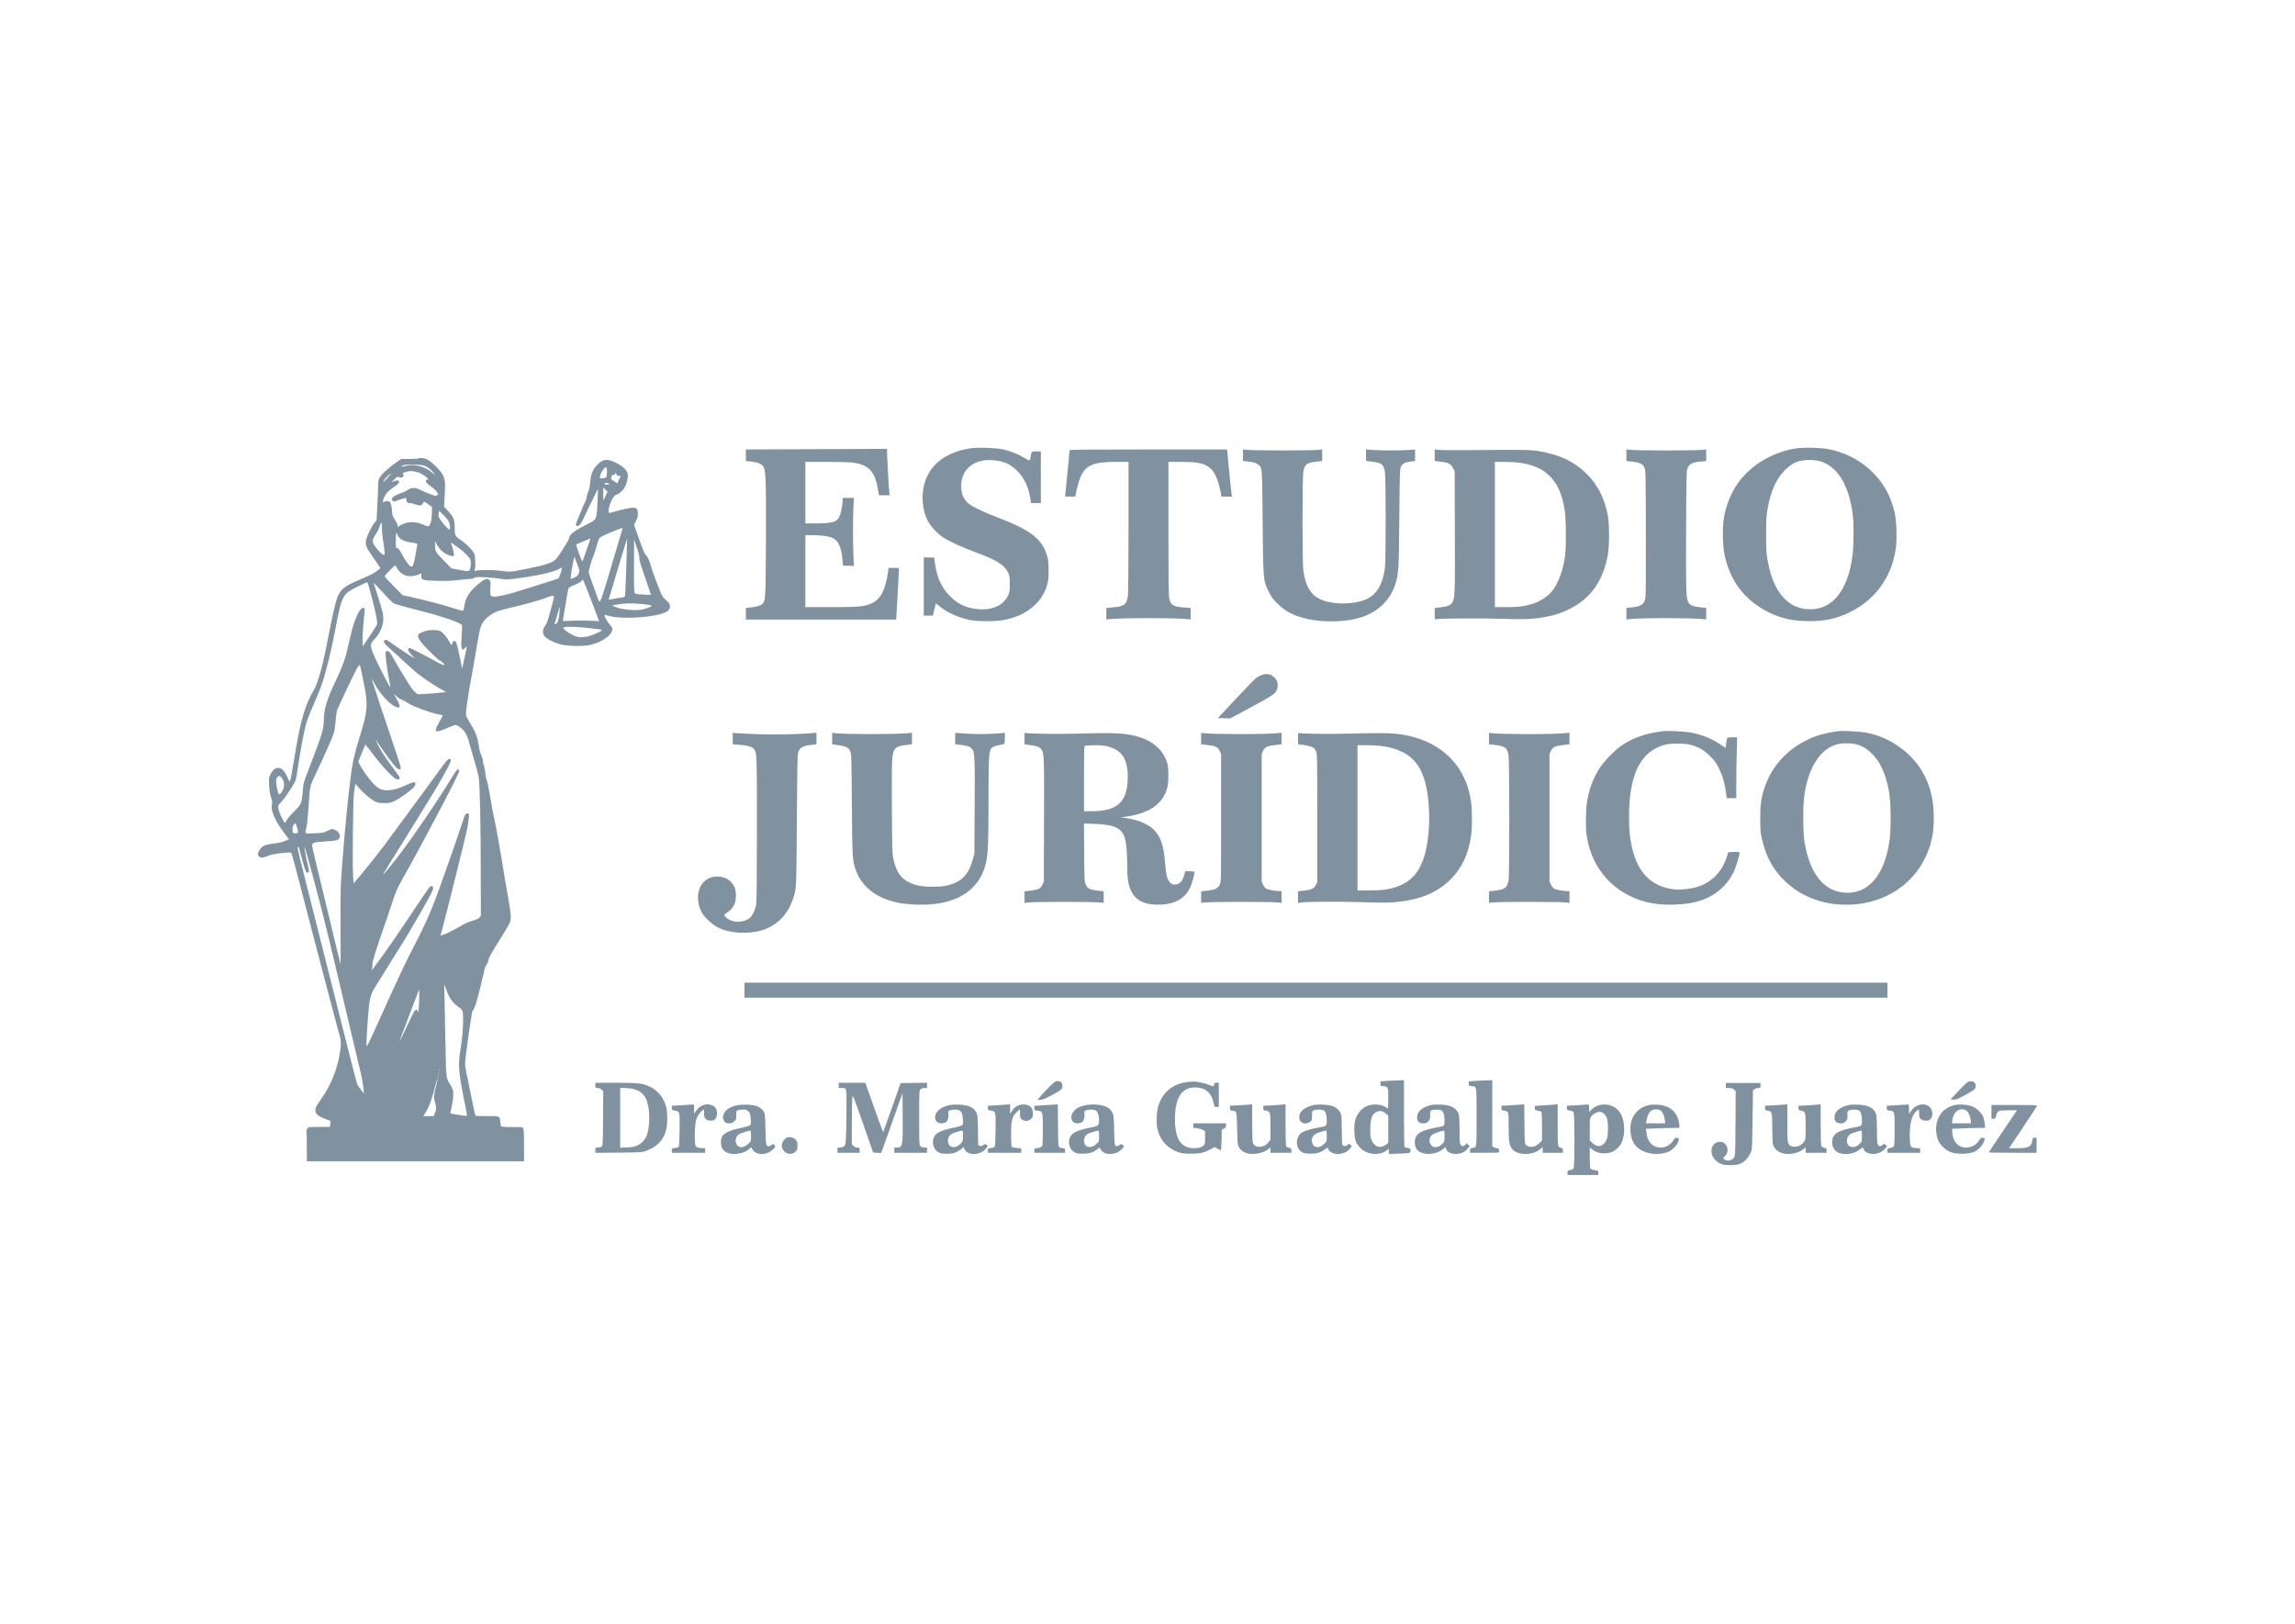
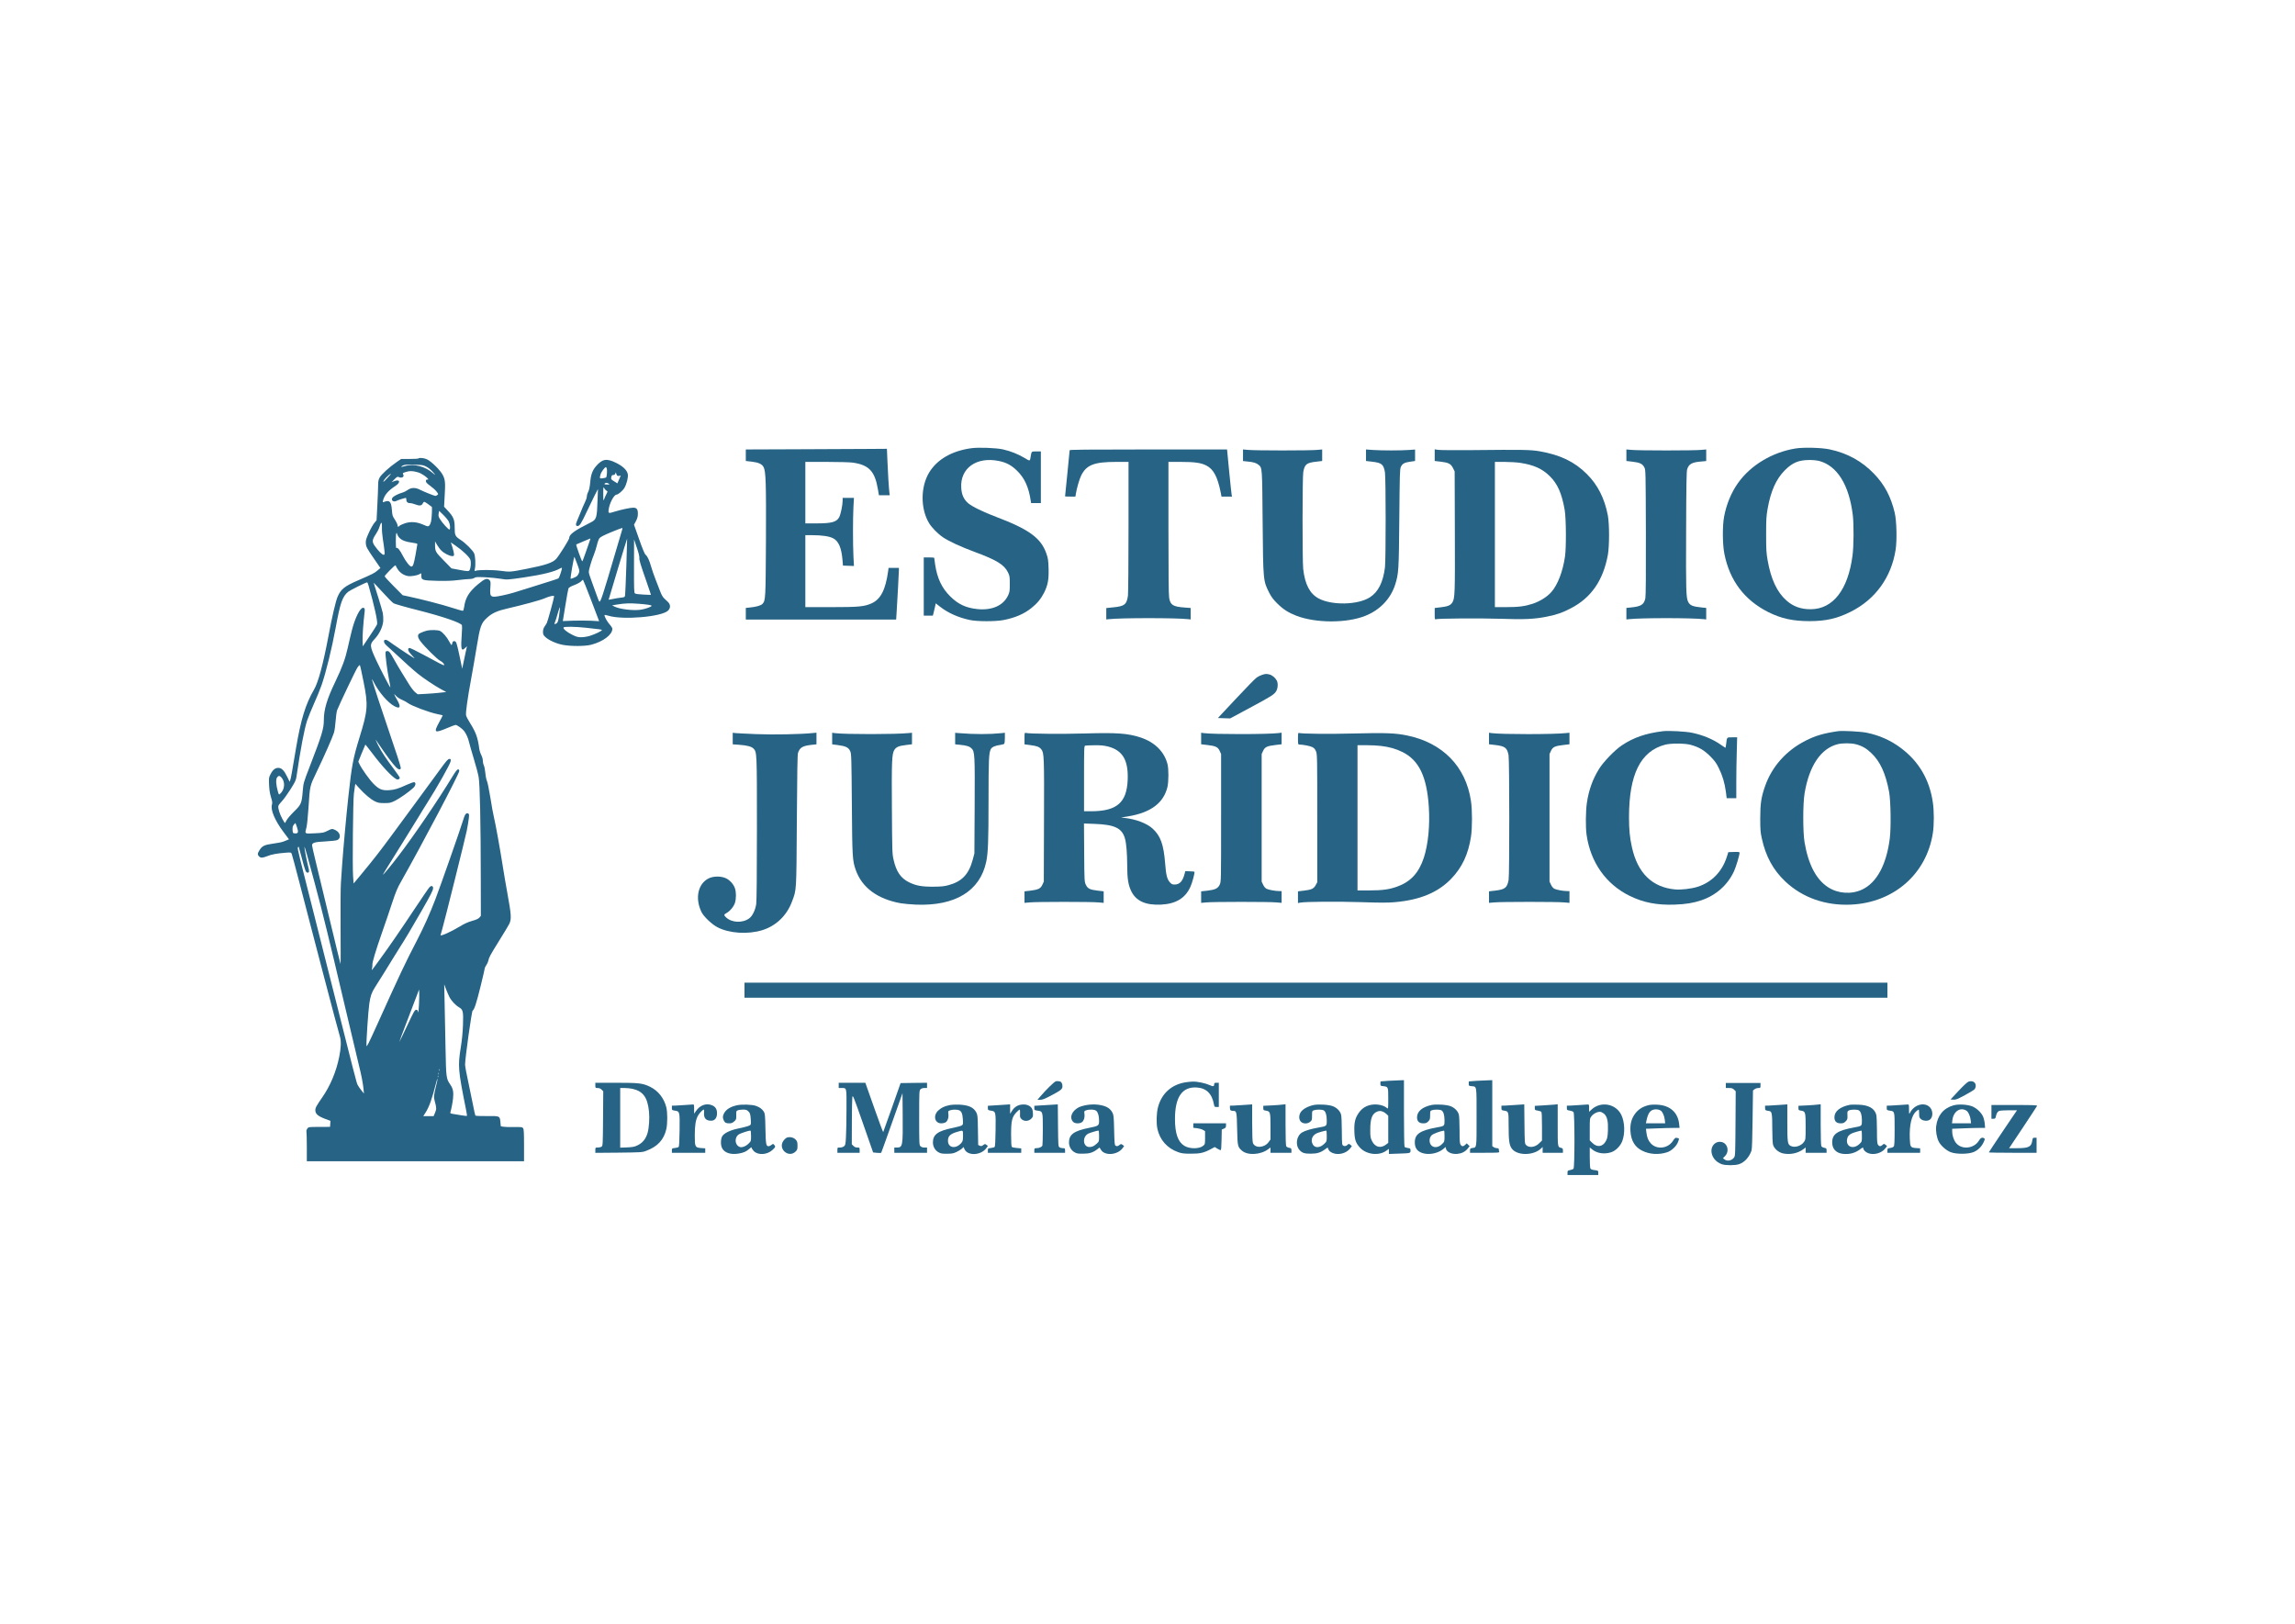
<svg xmlns="http://www.w3.org/2000/svg" version="1.0" width="3508pt" height="2481pt" viewBox="0 0 3508 2481" preserveAspectRatio="xMidYMid meet">
-   <g transform="translate(0,2481) scale(0.1,-0.1)" fill="#7A8D9B" stroke="none" opacity="0.95">
+   <g transform="translate(0,2481) scale(0.1,-0.1)" fill="#1B5B7E" stroke="none" opacity="0.95">
    <path d="M14846 17959 c-297 -41 -522 -171 -644 -372 -132 -219 -133 -554 -1 -773 42 -69 134 -163 212 -216 88 -60 279 -148 482 -223 335 -123 455 -196 512 -313 26 -53 28 -66 28 -177 0 -109 -2 -125 -26 -176 -73 -155 -244 -231 -468 -209 -175 18 -296 74 -417 195 -128 127 -198 274 -230 485 -7 52 -14 98 -14 103 0 4 -36 7 -80 7 l-80 0 0 -445 0 -445 70 0 69 0 10 38 c5 20 15 62 22 93 l12 57 67 -52 c123 -96 279 -165 452 -202 113 -25 396 -25 519 -1 177 35 312 93 424 183 89 71 146 140 195 236 57 115 73 200 68 371 -4 126 -8 152 -35 229 -82 235 -267 369 -768 558 -193 72 -371 160 -427 209 -67 59 -99 130 -105 234 -19 301 233 481 575 411 117 -24 195 -66 283 -154 111 -110 173 -247 204 -452 l6 -38 74 0 75 0 0 395 0 395 -69 0 c-76 0 -73 3 -86 -75 -12 -78 -8 -77 -96 -24 -97 58 -212 104 -328 130 -100 23 -374 34 -485 18z" />
    <path d="M27445 17955 c-354 -57 -685 -255 -878 -527 -103 -144 -179 -328 -214 -518 -26 -145 -24 -421 5 -566 81 -407 305 -705 669 -889 198 -99 379 -139 633 -139 252 1 420 39 630 144 375 188 619 525 685 945 23 146 16 438 -13 565 -58 247 -155 431 -318 600 -184 191 -407 314 -676 371 -125 27 -397 34 -523 14z m360 -190 c277 -73 460 -366 516 -830 17 -145 15 -475 -5 -621 -69 -520 -298 -813 -636 -816 -150 -2 -271 42 -374 134 -144 128 -236 324 -287 613 -20 114 -23 162 -23 395 0 232 3 281 23 395 47 267 130 453 261 585 117 118 212 158 375 159 52 1 116 -6 150 -14z" />
    <path d="M12198 17943 l-798 -3 0 -88 0 -88 88 -10 c109 -13 161 -37 185 -86 33 -68 39 -241 35 -1120 -5 -898 -6 -916 -53 -968 -22 -25 -96 -46 -187 -55 l-68 -7 0 -89 0 -89 1149 0 1149 0 6 93 c13 201 36 634 36 665 l0 32 -79 0 -79 0 -6 -47 c-40 -288 -113 -431 -253 -495 -112 -50 -194 -58 -624 -58 l-389 0 0 550 0 550 103 0 c147 0 260 -16 319 -46 86 -43 130 -145 146 -334 l7 -85 84 -3 84 -3 -8 151 c-9 195 -9 566 0 748 l8 142 -87 0 -86 0 0 -44 c0 -65 -29 -204 -51 -248 -40 -77 -112 -98 -351 -98 l-168 0 0 470 0 470 324 0 c179 0 359 -5 400 -11 245 -34 338 -130 384 -401 l17 -98 82 0 83 0 -5 38 c-8 59 -24 311 -31 500 l-7 172 -281 -2 c-155 -2 -640 -4 -1078 -5z" />
    <path d="M16350 17928 c0 -7 -16 -168 -35 -358 -19 -190 -35 -346 -35 -347 0 -2 36 -3 79 -3 l79 0 7 43 c13 82 55 227 81 279 81 162 198 208 534 208 l190 0 0 -992 c0 -546 -4 -1021 -9 -1055 -20 -134 -52 -159 -223 -176 l-108 -11 0 -87 0 -87 38 4 c181 21 1036 21 1215 0 l37 -4 0 88 0 87 -92 7 c-178 13 -218 38 -237 147 -8 46 -11 363 -11 1072 l0 1007 189 0 c211 0 309 -14 388 -54 113 -57 174 -173 223 -418 l11 -58 81 0 80 0 -6 28 c-3 15 -20 177 -38 360 l-32 332 -1203 0 c-956 0 -1203 -3 -1203 -12z" />
    <path d="M19000 17852 l0 -89 68 -7 c92 -9 136 -22 170 -51 56 -47 55 -35 62 -875 8 -905 8 -897 103 -1085 31 -60 61 -100 122 -160 88 -88 168 -139 289 -186 298 -115 770 -116 1055 -2 224 89 388 261 457 478 53 169 56 212 63 1015 6 663 8 749 23 782 22 50 55 69 143 81 l75 11 0 88 0 87 -97 -7 c-127 -9 -408 -9 -545 0 l-108 8 0 -88 0 -88 93 -11 c147 -17 174 -39 196 -158 15 -78 15 -1338 1 -1455 -28 -230 -103 -378 -231 -460 -182 -117 -578 -126 -782 -18 -135 72 -210 214 -237 450 -14 119 -13 1409 1 1483 22 119 49 141 196 158 l93 11 0 88 0 88 -82 -7 c-46 -5 -281 -8 -523 -8 -242 0 -477 3 -522 8 l-83 7 0 -88z" />
    <path d="M21930 17853 l0 -89 95 -11 c117 -14 152 -32 185 -98 l25 -50 3 -920 c3 -955 1 -1019 -38 -1083 -27 -44 -69 -62 -176 -74 l-94 -11 0 -89 c0 -82 2 -90 18 -83 32 13 687 17 992 7 351 -13 520 -5 705 33 150 30 240 61 367 128 310 160 494 427 565 817 24 134 24 468 0 599 -50 263 -154 469 -322 636 -187 187 -406 292 -720 347 -137 24 -260 26 -1030 18 -258 -2 -494 -1 -522 4 l-53 8 0 -89z m1310 -118 c205 -31 335 -90 451 -205 117 -115 183 -265 226 -515 22 -127 25 -572 5 -710 -33 -229 -112 -435 -209 -544 -66 -75 -172 -141 -284 -179 -124 -40 -216 -52 -415 -52 l-164 0 0 1110 0 1110 148 0 c81 0 190 -7 242 -15z" />
    <path d="M24860 17852 l0 -88 95 -11 c112 -13 152 -33 180 -88 20 -39 20 -63 23 -995 2 -633 -1 -971 -8 -1004 -21 -98 -65 -126 -222 -141 l-68 -7 0 -88 0 -88 38 4 c182 21 966 21 1145 0 l37 -4 0 88 0 88 -62 6 c-146 15 -184 31 -213 85 -33 64 -36 174 -32 1086 2 706 6 909 16 942 25 81 74 108 215 119 l76 7 0 89 0 88 -82 -7 c-46 -5 -283 -8 -528 -8 -245 0 -482 3 -527 8 l-83 7 0 -88z" />
    <path d="M6396 17803 c-4 -5 -65 -8 -136 -8 l-128 0 -68 -47 c-112 -77 -235 -189 -261 -237 -18 -34 -23 -60 -23 -115 0 -39 -5 -176 -12 -305 l-12 -233 -37 -45 c-20 -25 -58 -93 -84 -152 -41 -91 -46 -113 -43 -157 5 -56 14 -73 143 -260 l80 -116 -45 -38 c-48 -41 -74 -54 -295 -150 -210 -91 -263 -134 -314 -250 -30 -69 -85 -306 -141 -605 -82 -433 -155 -704 -220 -815 -129 -222 -200 -452 -275 -895 -69 -407 -76 -450 -87 -483 l-10 -32 -38 77 c-46 96 -85 135 -134 136 -48 1 -85 -27 -119 -94 -28 -52 -28 -58 -24 -164 3 -78 12 -133 29 -189 20 -66 23 -86 15 -114 -25 -79 44 -243 178 -421 l82 -110 -46 -19 c-57 -24 -72 -28 -200 -47 -130 -19 -162 -35 -201 -94 -35 -56 -37 -74 -10 -101 26 -26 50 -25 125 4 66 27 143 41 277 52 85 7 87 6 97 -17 6 -13 63 -226 127 -474 64 -247 140 -540 169 -650 29 -110 110 -418 179 -685 138 -528 239 -907 262 -984 21 -72 17 -172 -11 -310 -45 -225 -137 -444 -259 -619 -90 -130 -106 -158 -106 -197 1 -57 39 -90 158 -135 l73 -27 -3 -46 -3 -46 -163 -1 c-161 0 -164 0 -184 -24 -11 -15 -17 -33 -14 -45 3 -12 6 -119 6 -238 l0 -218 1660 0 1660 0 0 243 c0 195 -3 247 -14 263 -13 17 -26 19 -138 17 -68 -2 -141 1 -163 5 l-40 7 -6 63 c-9 96 -8 95 -207 93 -103 -1 -173 2 -176 8 -4 5 -20 81 -37 168 -17 87 -51 250 -75 363 -25 113 -46 225 -45 250 0 94 101 814 115 822 25 14 56 106 121 369 36 146 65 272 65 280 0 8 11 30 24 48 13 18 27 49 31 69 9 49 24 76 170 312 70 113 136 221 146 242 40 77 36 138 -26 478 -19 102 -48 273 -65 380 -41 265 -117 688 -141 783 -11 43 -35 177 -54 298 -20 121 -43 235 -52 252 -9 18 -20 72 -24 120 -5 49 -15 103 -24 120 -8 16 -15 49 -15 71 0 24 -10 60 -24 86 -13 25 -27 70 -31 100 -21 163 -51 247 -138 385 -31 49 -60 104 -63 122 -8 40 23 262 77 553 22 118 60 339 85 490 52 320 68 365 160 449 75 69 157 106 309 140 227 52 508 128 570 156 77 34 145 48 145 29 0 -21 -99 -383 -111 -405 -5 -11 -21 -36 -35 -56 -17 -25 -24 -50 -24 -81 0 -38 5 -49 35 -78 55 -51 168 -102 270 -121 124 -23 336 -22 430 2 183 47 325 153 325 244 0 12 -18 41 -40 65 -37 40 -79 116 -80 142 0 8 19 6 60 -7 219 -68 812 -18 912 78 40 39 39 94 -3 133 -16 16 -43 41 -59 56 -17 15 -41 57 -56 98 -15 39 -48 126 -75 193 -26 67 -57 156 -68 198 -25 90 -55 154 -83 176 -14 10 -49 95 -99 238 l-78 221 30 56 c22 43 29 69 29 113 0 69 -18 91 -73 91 -43 0 -184 -30 -277 -59 -99 -31 -104 -30 -97 27 11 97 82 232 122 232 24 0 94 60 119 102 36 62 61 164 52 211 -11 61 -76 122 -180 173 -144 71 -208 60 -305 -51 -55 -64 -79 -127 -89 -246 -7 -73 -17 -119 -31 -147 -12 -23 -21 -55 -21 -72 0 -17 -14 -58 -31 -92 -17 -34 -46 -101 -64 -148 -19 -47 -43 -107 -55 -133 -23 -53 -21 -77 8 -77 32 0 57 39 139 215 44 94 101 211 126 260 l47 90 -6 -160 c-9 -284 -15 -305 -106 -351 -247 -123 -328 -182 -328 -240 0 -22 -155 -269 -199 -317 -53 -58 -162 -95 -448 -151 -256 -50 -256 -50 -399 -31 -127 17 -343 17 -386 0 -16 -6 -17 -3 -10 26 15 69 8 202 -12 244 -24 48 -131 155 -203 201 -86 56 -93 71 -93 188 0 122 -18 167 -106 261 l-56 60 8 145 c13 222 10 263 -26 336 -35 72 -171 208 -243 243 -43 21 -116 28 -131 14z m119 -125 c28 -14 66 -44 86 -65 58 -63 67 -81 17 -36 -117 105 -296 150 -433 108 -57 -17 -69 -13 -28 9 23 13 55 16 168 13 129 -2 144 -5 190 -29z m2761 -34 c7 -26 -1 -122 -11 -132 -2 -3 -25 -8 -50 -12 -50 -8 -53 -3 -35 60 10 36 64 110 81 110 5 0 12 -12 15 -26z m-2838 -74 c33 -17 72 -45 88 -61 27 -28 27 -29 6 -29 -17 0 -22 -6 -22 -24 0 -18 16 -35 64 -70 35 -25 79 -64 97 -87 31 -40 32 -42 14 -55 -10 -8 -24 -14 -29 -14 -16 0 -174 63 -233 93 -73 38 -136 37 -191 -2 -22 -16 -60 -35 -83 -41 -50 -14 -116 -45 -141 -68 -42 -37 -2 -85 49 -59 25 13 132 47 147 47 3 0 6 -9 6 -21 0 -39 19 -59 55 -59 19 0 58 -9 87 -21 60 -24 94 -19 110 16 6 14 17 25 23 25 9 0 73 -43 115 -77 8 -7 0 -176 -11 -225 -6 -25 -19 -54 -29 -63 -17 -15 -23 -14 -92 16 -99 43 -190 50 -280 20 -36 -12 -74 -30 -85 -41 -21 -19 -21 -19 -27 15 -4 19 -23 58 -43 87 -33 48 -37 62 -43 146 -10 125 -36 152 -115 122 -26 -10 -27 -9 -21 17 21 86 78 153 191 226 83 53 69 107 -18 73 l-41 -16 43 44 c35 36 48 43 62 36 48 -26 96 1 71 41 -12 18 -2 24 73 43 52 13 143 -2 203 -34z m2994 -27 c6 -8 20 -10 34 -7 l23 6 -26 -60 -26 -60 -48 30 c-50 30 -53 36 -43 76 4 15 14 22 29 22 16 0 26 8 31 23 7 21 8 21 12 2 2 -11 9 -26 14 -32z m-3509 -37 c-32 -35 -60 -63 -62 -61 -13 14 86 119 117 124 2 1 -23 -28 -55 -63z m3382 -89 c16 -13 13 -14 -28 -13 -35 1 -43 4 -35 14 14 16 40 15 63 -1z m-35 -107 c20 -11 20 -11 -1 -52 -12 -23 -27 -58 -34 -77 -13 -33 -14 -27 -14 79 0 107 1 113 15 88 8 -15 23 -32 34 -38z m-2409 -475 c20 -42 25 -110 10 -119 -12 -8 -113 104 -147 161 -21 35 -25 50 -19 84 l7 41 65 -63 c36 -35 74 -82 84 -104z m-1023 -87 c-2 -40 5 -120 14 -178 10 -58 20 -135 24 -172 6 -63 5 -68 -13 -68 -22 0 -83 62 -135 136 -43 62 -41 92 15 177 21 32 43 73 49 90 35 110 49 115 46 15z m3672 -35 c-5 -16 -50 -167 -100 -338 -201 -685 -232 -777 -250 -759 -6 6 -25 55 -44 109 -19 55 -53 148 -75 207 -23 59 -41 119 -41 135 0 36 42 179 79 268 16 39 36 104 46 146 9 41 26 87 38 103 16 19 68 46 177 91 85 35 160 64 167 64 9 1 9 -7 3 -26z m-3408 -120 c38 -41 96 -64 189 -76 49 -6 89 -16 89 -22 0 -5 -13 -81 -29 -169 -27 -144 -38 -175 -63 -176 -24 0 -83 74 -128 160 -47 93 -82 136 -102 124 -10 -6 -11 197 -1 222 6 15 8 13 14 -10 5 -16 18 -40 31 -53z m2909 -60 c-10 -27 -37 -105 -61 -175 -24 -71 -46 -128 -50 -128 -9 0 -100 255 -92 258 4 2 52 22 107 46 55 24 103 44 107 45 4 1 -1 -20 -11 -46z m563 -373 c-8 -228 -16 -429 -19 -447 -5 -30 -8 -32 -63 -38 -31 -3 -86 -12 -122 -20 -36 -7 -66 -13 -67 -12 0 1 62 212 140 469 77 257 142 467 143 465 1 -1 -5 -189 -12 -417z m199 124 c-5 -30 14 -92 109 -364 30 -85 57 -166 61 -179 l6 -24 -114 5 c-70 3 -121 10 -130 18 -13 11 -15 68 -14 419 l1 406 42 -125 c27 -78 41 -137 39 -156z m-3026 110 c41 -41 125 -84 166 -84 23 0 27 4 27 28 0 15 -11 62 -24 105 l-25 77 75 -52 c109 -75 210 -172 224 -214 13 -38 7 -123 -11 -156 -12 -23 -27 -23 -165 3 l-113 21 -119 122 c-127 129 -132 139 -132 240 l0 51 30 -52 c17 -29 46 -69 67 -89z m2077 -207 c32 -86 36 -103 26 -132 -6 -18 -19 -40 -30 -50 -19 -17 -92 -46 -99 -40 -2 2 9 81 25 174 16 94 31 165 35 158 4 -7 23 -56 43 -110z m-2774 -25 c0 -5 14 -30 31 -55 35 -54 94 -92 156 -102 48 -8 146 10 180 32 23 15 23 15 23 -26 0 -68 17 -73 243 -79 141 -3 227 0 322 12 72 9 151 16 176 16 25 0 55 7 68 16 20 15 43 16 165 11 77 -4 184 -14 236 -23 102 -17 99 -17 357 20 284 42 466 87 551 136 19 11 32 15 32 8 0 -25 -41 -147 -53 -157 -7 -6 -65 -26 -128 -45 -63 -19 -193 -60 -289 -91 -237 -76 -328 -103 -439 -126 -184 -38 -196 -30 -186 113 6 87 5 101 -10 118 -36 40 -74 27 -179 -61 -139 -117 -193 -207 -212 -351 -4 -27 -12 -52 -18 -54 -6 -2 -79 18 -162 45 -138 46 -483 135 -679 176 l-80 17 -137 138 c-76 76 -138 144 -138 152 -1 13 147 164 163 167 4 0 7 -3 7 -7z m2970 -484 c57 -150 111 -293 121 -318 l17 -45 -121 7 c-67 3 -192 4 -278 1 l-156 -6 39 239 c21 131 42 248 47 260 6 13 35 31 86 50 43 16 89 41 104 55 14 15 28 27 32 28 3 0 52 -122 109 -271z m-3386 180 c88 -306 142 -552 130 -590 -4 -13 -54 -94 -113 -180 l-106 -158 -3 88 c-3 71 11 268 32 447 5 40 -2 55 -24 55 -47 0 -126 -160 -174 -355 -19 -77 -47 -193 -61 -259 -37 -167 -83 -292 -186 -508 -132 -274 -179 -432 -179 -595 0 -131 -29 -227 -217 -713 -93 -241 -95 -247 -105 -365 -15 -193 -24 -213 -133 -319 -51 -50 -102 -110 -114 -133 -12 -24 -23 -43 -26 -43 -2 0 -20 28 -39 63 -41 74 -70 168 -61 199 4 13 29 46 55 73 27 28 85 109 130 180 69 109 84 140 91 190 63 428 121 734 164 863 19 56 67 173 106 260 39 86 91 213 115 282 65 186 157 560 214 871 71 388 104 483 194 555 30 24 265 141 288 143 4 1 14 -23 22 -51z m382 -269 c19 -11 185 -59 381 -108 375 -95 650 -190 664 -228 3 -10 3 -65 -2 -123 -18 -243 -9 -283 50 -225 l29 27 -25 -114 c-13 -62 -30 -139 -36 -171 l-12 -58 -33 158 c-51 242 -58 263 -88 263 -19 0 -26 -6 -30 -30 -4 -16 -9 -30 -13 -30 -3 0 -19 25 -35 55 -34 66 -98 140 -137 160 -32 17 -142 20 -207 5 -24 -6 -63 -20 -87 -31 -39 -18 -45 -25 -45 -52 0 -20 13 -48 39 -81 67 -88 254 -273 298 -295 39 -19 71 -56 60 -68 -6 -6 -66 24 -314 159 -117 63 -209 108 -218 104 -31 -12 -16 -54 40 -111 51 -53 52 -55 17 -34 -67 40 -336 221 -365 245 -16 13 -39 24 -53 24 -19 0 -24 -5 -24 -26 0 -19 14 -39 52 -73 29 -25 91 -82 138 -126 105 -100 258 -237 325 -291 80 -66 266 -190 354 -237 l82 -44 -103 -12 c-57 -6 -155 -14 -218 -17 l-115 -6 -39 31 c-21 17 -64 72 -95 123 -32 51 -82 134 -113 183 -31 50 -85 142 -120 205 -55 98 -68 115 -91 118 -18 2 -29 -2 -33 -13 -9 -22 23 -277 52 -419 13 -66 23 -121 21 -123 -6 -5 -147 267 -215 412 -102 220 -104 245 -29 324 75 78 128 189 135 279 2 38 -1 93 -7 123 -9 44 -119 404 -139 459 -3 8 56 -54 132 -137 76 -84 153 -162 172 -174z m3755 -8 c132 -11 189 -20 189 -31 0 -15 -99 -50 -170 -60 -116 -16 -319 9 -398 49 l-36 18 70 12 c128 21 194 23 345 12z m-1216 -108 c-14 -135 -28 -185 -53 -194 -33 -13 -33 -13 -18 24 8 17 26 76 41 130 15 53 30 97 32 97 2 0 2 -26 -2 -57z m400 -258 c218 -23 245 -27 245 -36 0 -13 -106 -64 -184 -88 -38 -12 -95 -21 -131 -21 -53 0 -75 6 -141 39 -82 41 -141 91 -130 110 10 16 174 14 341 -4z m-3399 -820 c73 -364 68 -442 -62 -861 -96 -313 -117 -420 -168 -889 -31 -280 -81 -832 -96 -1050 -6 -88 -15 -214 -19 -280 -5 -66 -7 -374 -5 -685 2 -311 2 -560 -1 -555 -3 6 -81 327 -174 715 -93 388 -190 789 -215 892 -25 103 -46 196 -46 207 0 40 39 52 202 60 84 5 165 13 181 20 65 26 52 113 -22 151 -52 26 -57 26 -127 -10 -55 -28 -69 -31 -196 -37 -158 -7 -151 -13 -123 92 8 31 21 163 30 293 22 345 19 333 123 549 117 243 247 538 267 605 9 29 20 109 25 178 5 69 15 143 23 165 30 79 287 620 314 657 14 21 30 35 34 31 4 -4 29 -116 55 -248z m160 -17 c77 -151 211 -306 311 -361 93 -50 107 -14 39 103 -47 81 -51 100 -12 53 14 -17 53 -43 88 -58 35 -15 77 -38 93 -51 58 -43 320 -142 451 -169 43 -9 80 -17 81 -19 2 -1 -22 -47 -52 -102 -90 -163 -76 -175 116 -94 65 28 125 50 132 50 23 0 103 -57 130 -92 34 -44 63 -110 77 -173 6 -28 38 -138 70 -245 33 -107 67 -235 76 -285 20 -109 32 -699 33 -1557 l1 -567 -22 -26 c-17 -19 -48 -33 -113 -51 -65 -19 -119 -43 -195 -90 -131 -79 -293 -151 -286 -126 3 9 14 49 25 87 40 140 350 1383 375 1505 14 69 28 155 32 192 6 59 5 68 -11 74 -31 12 -49 -11 -76 -102 -34 -116 -349 -1015 -424 -1209 -83 -218 -177 -426 -277 -620 -186 -358 -258 -510 -626 -1325 -116 -257 -148 -319 -150 -295 -6 46 27 539 43 645 17 116 35 167 84 245 99 155 219 349 271 435 31 52 82 133 112 180 75 116 184 299 326 547 147 257 182 325 182 358 0 36 -27 43 -55 14 -13 -13 -114 -161 -225 -328 -220 -332 -401 -594 -549 -796 -115 -158 -114 -157 -105 -120 5 17 7 43 6 60 -2 39 50 212 152 504 46 130 113 328 150 441 56 169 80 227 139 330 319 564 887 1642 887 1686 0 17 -6 24 -19 24 -13 0 -39 -33 -87 -112 -222 -366 -586 -901 -833 -1223 -92 -121 -219 -275 -227 -275 -5 0 38 70 316 515 113 182 219 353 235 380 15 28 70 115 120 195 157 246 357 602 363 643 4 34 3 37 -20 37 -20 0 -47 -31 -153 -177 -71 -98 -231 -315 -354 -483 -124 -168 -301 -408 -394 -535 -175 -237 -249 -331 -446 -570 l-116 -139 -8 109 c-11 150 -1 1161 12 1260 6 44 13 97 16 117 l7 37 60 -67 c83 -92 172 -167 238 -200 48 -23 67 -27 146 -27 84 0 95 3 165 37 71 36 212 135 277 196 35 33 43 76 16 86 -9 4 -58 -13 -113 -38 -139 -63 -187 -78 -274 -84 -106 -6 -152 12 -237 97 -63 64 -180 227 -216 303 l-17 36 53 131 c29 72 54 131 55 131 2 0 48 -60 104 -132 151 -201 300 -361 369 -397 25 -13 52 -1 52 23 0 6 -39 63 -86 126 -124 165 -196 274 -243 368 -22 45 -41 84 -41 87 0 3 39 -52 86 -122 88 -130 172 -242 227 -300 33 -35 64 -43 73 -18 3 8 -20 90 -51 182 -260 768 -397 1183 -389 1183 2 0 16 -24 30 -52z m-1421 -1444 c68 -68 62 -190 -13 -257 -19 -17 -20 -16 -36 41 -27 96 -32 177 -12 207 19 29 38 32 61 9z m245 -769 c26 -77 18 -98 -34 -93 -30 3 -31 5 -34 54 -2 39 2 56 18 77 12 15 23 27 25 27 2 0 13 -29 25 -65z m69 -455 c55 -207 65 -234 89 -238 28 -4 33 20 17 75 -19 67 -67 314 -62 319 5 6 52 -157 158 -556 124 -462 215 -833 454 -1850 113 -481 215 -910 226 -953 32 -125 57 -256 65 -337 l7 -75 -40 50 c-22 28 -48 64 -56 82 -18 34 -21 46 -512 1993 -179 712 -346 1370 -369 1462 -29 114 -39 171 -33 177 6 6 12 10 13 8 1 -1 20 -72 43 -157z m2260 -2138 c29 -58 94 -127 147 -158 62 -36 68 -63 61 -268 -4 -113 -15 -231 -34 -346 -46 -287 -40 -349 78 -938 12 -57 19 -105 16 -108 -2 -3 -45 2 -93 10 -49 9 -106 18 -127 21 -30 5 -37 10 -33 23 15 47 35 154 41 214 10 97 0 149 -42 210 -63 93 -64 101 -73 558 -5 228 -11 541 -14 695 l-6 280 28 -75 c16 -41 39 -95 51 -118z m-465 -122 c-4 -83 -10 -130 -13 -110 -5 29 -10 35 -30 35 -21 0 -36 -27 -139 -247 -64 -136 -117 -246 -119 -245 -1 2 55 154 126 338 70 184 139 363 152 399 l24 65 3 -45 c2 -25 0 -110 -4 -190z m313 -1002 c-3 -8 -6 -5 -6 6 -1 11 2 17 5 13 3 -3 4 -12 1 -19z m-10 -60 c-3 -7 -5 -2 -5 12 0 14 2 19 5 13 2 -7 2 -19 0 -25z m-10 -40 c-3 -8 -6 -5 -6 6 -1 11 2 17 5 13 3 -3 4 -12 1 -19z m-31 -134 c-36 -147 -38 -172 -21 -234 28 -100 29 -122 5 -178 l-22 -52 -79 0 -79 0 34 53 c56 88 99 207 162 455 10 40 20 69 22 64 2 -6 -8 -54 -22 -108z" />
    <path d="M19292 14495 c-24 -7 -61 -26 -83 -41 -22 -15 -165 -161 -316 -323 l-277 -296 94 -3 93 -3 300 161 c337 181 375 205 406 259 25 45 28 119 7 159 -23 43 -71 83 -112 93 -50 11 -60 11 -112 -6z" />
    <path d="M25420 13634 c-262 -32 -449 -96 -630 -217 -106 -70 -282 -253 -348 -360 -97 -156 -158 -325 -186 -520 -18 -121 -21 -370 -5 -483 59 -423 297 -761 663 -939 207 -101 415 -141 681 -132 174 6 287 25 410 66 226 77 403 234 500 444 31 67 85 247 85 283 0 12 -17 14 -86 12 l-86 -3 -22 -70 c-73 -229 -231 -391 -449 -460 -94 -30 -252 -48 -341 -40 -351 32 -574 249 -661 644 -33 145 -45 272 -45 459 0 655 176 1010 550 1109 89 24 300 23 390 -1 127 -34 207 -81 301 -175 71 -72 94 -104 132 -182 56 -112 90 -229 108 -362 l12 -97 74 0 73 0 0 238 c0 131 3 341 7 465 l6 227 -75 0 c-86 0 -80 6 -93 -102 -4 -32 -9 -58 -12 -58 -2 0 -32 20 -66 44 -121 86 -276 151 -445 186 -94 20 -357 34 -442 24z" />
    <path d="M28095 13634 c-220 -32 -347 -69 -499 -147 -294 -150 -511 -394 -615 -690 -60 -171 -75 -270 -75 -492 0 -170 3 -216 23 -305 60 -279 173 -486 361 -664 263 -247 613 -370 1000 -353 657 29 1160 469 1255 1097 19 124 19 336 -1 467 -51 347 -213 623 -486 828 -156 118 -333 197 -528 236 -91 18 -366 33 -435 23z m270 -199 c94 -24 162 -62 236 -133 138 -129 223 -315 275 -597 25 -139 31 -545 10 -712 -51 -401 -199 -674 -421 -779 -164 -78 -369 -64 -521 34 -183 118 -304 350 -361 690 -26 155 -26 591 1 747 70 422 251 688 509 751 73 17 202 17 272 -1z" />
    <path d="M11200 13522 l0 -89 100 -7 c117 -8 188 -27 218 -58 52 -56 52 -55 52 -1228 0 -700 -4 -1108 -11 -1150 -15 -94 -58 -182 -108 -218 -102 -74 -266 -66 -353 16 -36 34 -35 44 8 67 53 29 112 100 129 158 19 65 19 161 -1 219 -21 63 -78 126 -138 154 -75 35 -192 34 -264 -2 -163 -81 -211 -303 -111 -511 33 -71 159 -191 246 -236 180 -94 463 -112 683 -45 211 65 376 222 456 438 70 186 67 129 74 1235 5 750 9 1009 18 1037 28 84 71 109 215 124 l67 7 0 89 0 89 -52 -5 c-180 -19 -599 -28 -867 -17 -157 6 -303 14 -323 16 l-38 5 0 -88z" />
    <path d="M12720 13521 l0 -88 91 -12 c117 -15 161 -37 185 -93 18 -40 19 -92 25 -808 6 -814 9 -860 58 -1003 94 -272 332 -449 689 -513 48 -8 153 -18 233 -21 599 -24 980 208 1074 656 28 134 35 315 35 936 0 627 5 726 35 785 16 32 70 55 150 65 28 4 53 12 57 18 4 7 8 47 8 90 l0 77 -52 -6 c-183 -19 -416 -19 -645 0 l-63 5 0 -88 0 -88 73 -7 c102 -10 146 -24 177 -55 50 -49 52 -95 48 -886 l-4 -720 -26 -98 c-61 -224 -167 -333 -375 -388 -62 -17 -109 -21 -228 -22 -177 -1 -265 16 -371 68 -126 62 -195 163 -236 347 -20 88 -21 127 -25 781 -5 712 0 831 35 890 27 48 70 67 177 79 l95 12 0 88 0 88 -52 -5 c-186 -20 -967 -21 -1125 -1 l-43 6 0 -89z" />
    <path d="M15660 13522 l0 -89 91 -12 c100 -13 137 -27 167 -66 41 -52 44 -114 40 -1090 l-3 -930 -22 -48 c-27 -59 -62 -76 -185 -91 l-88 -10 0 -88 0 -88 83 7 c45 5 280 8 522 8 242 0 477 -3 523 -8 l82 -7 0 88 0 88 -93 11 c-119 14 -152 31 -180 91 -21 46 -22 60 -25 491 l-3 444 163 -6 c306 -11 418 -65 463 -222 22 -74 34 -227 35 -417 0 -191 15 -291 59 -384 72 -154 219 -222 456 -211 227 11 370 96 450 270 29 62 72 223 62 233 -1 2 -34 5 -71 6 l-68 3 -12 -45 c-30 -112 -75 -160 -152 -160 -35 0 -47 6 -73 35 -42 48 -58 112 -71 283 -23 296 -70 426 -194 539 -86 78 -255 142 -418 160 l-63 7 108 18 c347 57 544 205 602 450 19 83 20 276 0 351 -50 191 -197 335 -415 406 -196 63 -357 74 -850 60 -349 -10 -841 -6 -897 8 -23 5 -23 3 -23 -85z m1275 -122 c226 -58 315 -210 302 -514 -15 -344 -166 -474 -554 -476 l-113 0 0 499 c0 467 1 500 18 504 9 3 74 5 143 6 96 1 144 -4 204 -19z" />
    <path d="M18360 13522 l0 -88 93 -11 c130 -15 163 -31 190 -90 l22 -48 0 -975 c0 -972 0 -975 -21 -1021 -27 -59 -70 -79 -191 -93 l-93 -10 0 -88 0 -88 83 7 c45 5 285 8 532 8 248 0 487 -3 533 -8 l82 -7 0 90 0 90 -37 0 c-59 0 -163 19 -195 36 -18 10 -38 33 -51 62 l-22 47 0 975 0 975 22 48 c27 59 60 75 190 90 l93 11 0 88 0 89 -47 -6 c-162 -20 -983 -21 -1140 -1 l-43 6 0 -88z" />
    <path d="M19840 13521 c0 -80 2 -91 18 -91 59 -1 167 -22 201 -39 30 -16 43 -31 58 -68 17 -45 18 -100 18 -1023 l0 -975 -23 -42 c-29 -56 -65 -73 -179 -86 l-93 -11 0 -89 0 -90 38 7 c87 15 562 18 922 7 290 -10 417 -10 515 -1 388 33 663 147 867 358 167 173 262 376 303 647 20 133 20 407 -1 543 -78 527 -434 890 -979 1001 -176 36 -333 42 -795 30 -383 -10 -820 -6 -856 8 -11 4 -14 -13 -14 -86z m1265 -112 c133 -16 229 -43 331 -93 253 -125 374 -376 404 -837 19 -286 -10 -577 -76 -779 -77 -232 -200 -366 -406 -441 -121 -44 -227 -59 -429 -59 l-179 0 0 1110 0 1110 133 0 c72 0 173 -5 222 -11z" />
    <path d="M22760 13522 l0 -88 94 -11 c152 -18 184 -43 205 -157 14 -78 15 -1830 1 -1905 -23 -121 -54 -146 -206 -164 l-94 -11 0 -88 0 -88 83 7 c45 5 285 8 532 8 248 0 487 -3 533 -8 l82 -7 0 90 0 90 -37 0 c-59 0 -163 19 -195 36 -18 10 -38 33 -51 62 l-22 47 0 975 0 975 22 48 c27 59 60 75 190 90 l93 11 0 88 0 88 -52 -5 c-189 -21 -976 -21 -1135 -1 l-43 6 0 -88z" />
    <path d="M11380 9675 l0 -115 8735 0 8735 0 0 115 0 115 -8735 0 -8735 0 0 -115z" />
    <path d="M21225 8290 c-66 -4 -121 -8 -122 -9 -2 0 -3 -16 -3 -35 0 -32 2 -34 45 -38 75 -9 75 -10 75 -191 0 -152 -1 -159 -17 -145 -35 30 -85 49 -147 55 -123 11 -225 -34 -289 -130 -54 -79 -70 -148 -65 -281 4 -129 22 -178 87 -249 97 -105 289 -127 400 -46 l41 29 0 -39 0 -39 143 5 c187 6 187 6 187 47 0 32 -2 34 -41 39 -23 3 -46 11 -50 19 -5 7 -9 239 -9 516 l0 502 -57 -2 c-32 -1 -112 -5 -178 -8z m-88 -471 c15 -5 40 -22 56 -37 l27 -26 0 -207 0 -208 -35 -26 c-81 -62 -166 -40 -213 54 -25 52 -27 65 -27 176 0 169 29 243 105 274 33 13 53 13 87 0z" />
    <path d="M22575 8290 c-66 -4 -121 -8 -122 -9 -2 0 -3 -16 -3 -35 0 -32 2 -34 45 -38 80 -9 75 23 75 -473 0 -488 4 -461 -64 -472 -33 -5 -36 -8 -36 -39 l0 -34 226 0 c202 0 225 2 220 16 -3 9 -6 24 -6 35 0 14 -7 19 -28 19 -15 0 -38 7 -50 16 l-22 15 0 505 0 504 -57 -2 c-32 -1 -112 -5 -178 -8z" />
    <path d="M16140 8283 c-23 -5 -149 -127 -241 -235 l-41 -48 43 0 c32 0 69 14 158 61 164 87 181 101 181 149 0 36 -19 70 -40 70 -5 0 -14 2 -22 4 -7 2 -24 1 -38 -1z" />
    <path d="M30094 8279 c-20 -6 -71 -52 -155 -141 l-124 -133 43 -3 c37 -3 61 7 175 68 73 39 140 80 150 92 9 11 17 35 17 53 0 52 -47 81 -106 64z" />
    <path d="M18135 8269 c-222 -30 -380 -170 -435 -385 -23 -88 -27 -241 -9 -326 36 -171 152 -301 319 -359 54 -19 87 -23 190 -23 142 -1 205 14 306 69 l62 33 38 -24 c22 -13 45 -24 51 -24 9 0 13 41 15 158 l3 157 33 14 c27 12 32 20 32 48 l0 33 -250 0 -250 0 0 -34 0 -34 59 -7 c32 -4 73 -15 90 -26 l31 -19 0 -99 c0 -98 0 -100 -30 -125 -59 -49 -208 -49 -288 1 -97 60 -142 190 -142 409 0 337 110 496 334 482 147 -10 232 -95 262 -260 6 -35 9 -38 40 -38 l34 0 0 185 0 185 -35 0 c-27 0 -35 -4 -35 -17 -1 -41 -14 -45 -74 -17 -61 28 -186 54 -251 52 -22 0 -67 -4 -100 -9z" />
    <path d="M9100 8220 c0 -39 1 -40 35 -40 25 0 44 -8 61 -25 l25 -25 -3 -416 c-3 -398 -4 -416 -22 -430 -11 -8 -37 -14 -58 -14 -38 0 -38 0 -38 -41 l0 -40 358 3 c337 4 360 5 415 26 178 66 273 168 312 334 19 83 19 257 0 333 -36 141 -125 253 -247 313 -113 55 -166 62 -520 62 l-318 0 0 -40z m571 -53 c160 -38 227 -131 249 -345 11 -101 1 -248 -21 -327 -27 -95 -79 -158 -164 -196 -38 -18 -74 -24 -152 -27 l-103 -4 0 456 0 456 68 0 c37 0 92 -6 123 -13z" />
    <path d="M12820 8220 l0 -40 41 0 c84 0 79 18 78 -323 0 -166 -4 -358 -8 -426 -6 -113 -9 -125 -30 -142 -14 -11 -39 -19 -62 -19 -39 0 -39 0 -39 -40 l0 -40 170 0 170 0 0 40 c0 39 -1 40 -35 40 -25 0 -44 8 -60 25 l-25 24 1 338 c0 186 4 358 7 382 7 41 15 21 163 -400 l155 -444 60 -6 c32 -3 61 -2 64 2 3 4 77 211 165 459 l160 451 3 -333 c4 -475 0 -498 -88 -498 l-40 0 0 -40 0 -40 250 0 250 0 0 40 0 40 -40 0 c-27 0 -47 7 -60 20 -19 19 -20 33 -20 435 0 402 1 416 20 435 13 13 33 20 60 20 l40 0 0 40 0 40 -202 -2 -202 -3 -131 -372 c-72 -205 -133 -374 -135 -377 -3 -2 -65 166 -139 375 l-134 379 -203 0 -204 0 0 -40z" />
    <path d="M26380 8219 l0 -39 50 0 c41 0 56 -5 76 -25 l25 -25 -3 -492 c-3 -452 -4 -495 -21 -519 -33 -49 -106 -64 -148 -30 l-23 18 31 32 c73 73 39 202 -59 217 -79 13 -148 -50 -148 -136 1 -91 64 -172 159 -205 59 -20 203 -20 264 1 83 28 155 107 190 209 7 18 13 203 16 473 l6 444 24 19 c13 10 38 19 57 19 33 0 34 1 34 39 l0 38 -265 0 -265 0 0 -38z" />
    <path d="M10470 7920 c-52 -4 -119 -8 -147 -9 l-53 -1 0 -34 c0 -34 2 -35 46 -42 75 -11 75 -14 72 -298 -2 -169 -7 -249 -15 -257 -6 -6 -32 -14 -57 -16 -45 -5 -46 -7 -46 -39 l0 -34 255 0 255 0 0 34 0 34 -61 4 c-94 7 -99 17 -99 187 0 157 12 235 45 302 22 41 75 99 93 99 4 0 6 -20 4 -45 -7 -85 27 -125 108 -125 56 0 90 43 90 114 0 62 -24 100 -76 122 -88 37 -186 1 -246 -88 l-28 -41 0 71 c0 68 -1 72 -22 70 -13 -1 -66 -5 -118 -8z" />
    <path d="M11264 7916 c-98 -22 -158 -59 -193 -116 -25 -41 -27 -80 -6 -119 17 -33 33 -41 86 -41 29 0 47 8 71 29 31 28 33 33 32 94 -2 60 0 66 23 76 13 6 49 11 79 11 48 0 60 -4 84 -28 24 -24 29 -39 35 -107 5 -47 4 -85 -2 -94 -11 -18 -49 -30 -188 -60 -127 -26 -221 -73 -247 -121 -23 -44 -24 -130 -2 -176 35 -74 133 -107 255 -86 79 14 113 29 164 73 28 25 35 27 35 14 0 -9 15 -32 33 -50 65 -65 203 -57 283 17 49 45 51 53 28 79 -16 18 -18 18 -42 -1 -13 -11 -33 -20 -42 -20 -40 0 -45 24 -50 264 -4 205 -7 235 -24 263 -24 40 -64 70 -119 89 -59 22 -218 27 -293 10z m216 -467 c0 -81 0 -82 -38 -119 -41 -41 -101 -64 -135 -51 -81 31 -84 156 -5 197 32 17 140 52 166 53 9 1 12 -22 12 -80z" />
    <path d="M14504 7916 c-73 -17 -111 -35 -159 -77 -86 -76 -60 -199 42 -199 24 0 55 7 68 16 31 20 49 75 41 129 -5 41 -4 44 26 54 40 14 110 14 141 0 35 -16 49 -53 55 -140 4 -73 3 -78 -19 -92 -13 -8 -72 -24 -131 -36 -231 -46 -308 -101 -308 -223 0 -62 32 -120 83 -149 36 -21 55 -24 132 -24 75 1 99 5 145 27 30 14 67 37 82 50 l27 26 12 -29 c45 -111 254 -102 337 14 l22 32 -22 16 c-20 16 -23 16 -50 -4 -23 -17 -32 -18 -52 -9 l-24 11 -4 228 c-3 213 -5 231 -25 270 -42 78 -118 112 -263 119 -60 2 -118 -1 -156 -10z m216 -465 c0 -71 -3 -83 -26 -111 -83 -97 -204 -77 -204 34 0 72 36 106 145 137 89 26 85 29 85 -60z" />
    <path d="M15243 7917 l-143 -9 0 -34 c0 -31 2 -33 46 -40 75 -11 76 -14 72 -298 -2 -169 -7 -249 -15 -257 -6 -6 -32 -14 -57 -16 -45 -5 -46 -7 -46 -39 l0 -34 255 0 255 0 0 34 0 33 -66 6 c-36 2 -71 10 -77 16 -8 8 -12 68 -12 189 0 212 14 269 80 339 23 24 46 43 51 43 5 0 7 -27 6 -60 -3 -52 -1 -62 22 -85 38 -38 107 -36 148 5 28 29 30 35 26 90 -3 45 -10 66 -28 85 -31 33 -83 49 -142 42 -64 -8 -114 -39 -149 -96 l-29 -45 0 72 0 72 -27 -2 c-16 0 -92 -5 -170 -11z" />
    <path d="M15963 7917 l-153 -9 0 -34 c0 -32 1 -33 50 -40 80 -11 80 -11 80 -279 0 -126 -3 -240 -6 -252 -7 -24 -49 -43 -95 -43 -26 0 -29 -3 -29 -35 l0 -35 235 0 235 0 0 35 c0 33 -2 35 -33 35 -18 0 -42 6 -53 14 -18 14 -19 31 -22 335 l-3 321 -27 -2 c-15 0 -96 -5 -179 -11z" />
    <path d="M16584 7915 c-34 -7 -76 -20 -93 -29 -109 -57 -149 -157 -88 -223 25 -28 95 -31 132 -7 31 20 49 75 41 129 -5 41 -4 44 26 54 52 18 131 14 156 -9 27 -25 42 -79 42 -152 0 -73 -9 -79 -152 -107 -231 -46 -308 -101 -308 -223 0 -62 32 -120 83 -149 36 -21 54 -24 132 -23 97 0 151 17 218 68 l34 26 24 -38 c60 -92 251 -76 328 28 l24 33 -24 18 c-22 16 -24 16 -47 -2 -28 -21 -40 -23 -62 -9 -12 8 -16 49 -20 237 -5 212 -7 231 -28 270 -12 24 -40 55 -62 69 -77 51 -226 67 -356 39z m216 -468 c0 -81 -1 -84 -32 -114 -44 -41 -73 -55 -116 -55 -99 0 -113 153 -19 204 23 12 133 46 155 47 9 1 12 -22 12 -82z" />
    <path d="M19000 7920 c-52 -4 -119 -8 -147 -9 l-53 -1 0 -34 c0 -36 12 -46 55 -46 46 0 50 -17 55 -274 6 -266 8 -276 74 -334 87 -76 287 -64 403 24 l33 25 0 -40 0 -41 160 0 160 0 0 35 c0 31 -3 35 -35 41 -20 3 -40 15 -45 25 -6 10 -10 147 -10 329 l0 312 -42 -5 c-24 -4 -100 -9 -170 -13 l-128 -6 0 -34 c0 -32 2 -34 40 -40 67 -11 70 -21 70 -245 l0 -196 -29 -40 c-65 -90 -210 -97 -240 -12 -7 21 -11 132 -11 310 l0 279 -22 -2 c-13 -1 -66 -5 -118 -8z" />
    <path d="M20080 7920 c-92 -20 -170 -64 -200 -113 -29 -47 -27 -111 5 -142 34 -35 102 -35 142 -1 26 22 28 30 28 95 0 69 1 71 29 81 38 13 122 13 148 -1 31 -17 48 -71 48 -153 0 -90 2 -88 -128 -111 -110 -19 -205 -47 -250 -75 -86 -53 -106 -193 -38 -268 40 -45 75 -56 171 -56 97 0 153 17 223 70 18 14 34 24 36 23 1 -2 7 -17 14 -32 8 -19 28 -35 59 -49 88 -39 212 -8 270 68 l27 36 -23 20 c-24 18 -24 18 -47 -3 -28 -27 -69 -20 -78 13 -3 13 -6 111 -6 218 0 107 -5 212 -11 233 -14 53 -60 101 -121 127 -59 25 -220 36 -298 20z m200 -473 c0 -83 0 -83 -38 -120 -66 -65 -146 -68 -177 -6 -33 62 -9 131 56 164 23 13 121 41 152 44 4 1 7 -36 7 -82z" />
    <path d="M21880 7920 c-139 -30 -220 -98 -220 -188 0 -61 32 -92 95 -92 38 0 52 5 76 29 26 27 29 36 29 95 0 62 2 67 26 76 34 13 120 13 146 -1 31 -17 48 -71 48 -153 0 -89 3 -87 -125 -110 -249 -46 -329 -100 -329 -226 -1 -96 46 -151 146 -172 101 -21 230 13 301 80 22 21 27 23 27 9 0 -59 84 -103 176 -94 69 7 119 33 158 80 l30 38 -22 21 -22 22 -23 -22 c-30 -28 -52 -28 -71 0 -13 19 -16 58 -16 223 0 110 -5 217 -11 238 -14 53 -60 101 -121 127 -59 25 -220 36 -298 20z m200 -475 c0 -83 -1 -85 -35 -119 -44 -45 -96 -60 -140 -42 -59 25 -72 121 -24 172 22 23 125 63 192 73 4 0 7 -37 7 -84z" />
    <path d="M23150 7920 c-52 -4 -119 -8 -147 -9 l-53 -1 0 -35 c0 -33 2 -35 41 -41 69 -11 69 -12 69 -233 0 -220 9 -288 45 -342 75 -114 328 -117 448 -6 l27 26 0 -44 0 -45 155 0 155 0 0 34 c0 29 -4 35 -27 41 -54 13 -53 4 -53 347 l0 320 -52 -6 c-29 -3 -108 -8 -175 -12 l-123 -7 0 -32 c0 -31 3 -34 43 -40 23 -4 48 -12 55 -17 9 -8 12 -66 12 -226 l0 -215 -43 -42 c-62 -63 -158 -74 -203 -24 -18 20 -19 43 -22 320 l-3 299 -27 -2 c-15 -1 -70 -5 -122 -8z" />
    <path d="M24150 7920 c-52 -4 -119 -8 -147 -9 l-53 -1 0 -34 c0 -33 2 -35 45 -41 24 -4 50 -14 57 -23 19 -22 19 -842 0 -865 -7 -8 -31 -18 -53 -22 -36 -6 -39 -9 -39 -41 l0 -34 235 0 235 0 0 34 c0 33 -1 34 -55 41 -39 4 -58 12 -65 25 -6 10 -10 87 -10 170 l0 151 39 -31 c72 -58 178 -75 282 -44 72 21 148 96 177 175 43 117 37 286 -14 395 -83 176 -318 218 -461 81 l-33 -31 0 57 c0 53 -2 57 -22 55 -13 -1 -66 -5 -118 -8z m373 -137 c44 -43 60 -116 55 -249 -4 -94 -8 -120 -29 -160 -47 -94 -136 -107 -210 -33 l-39 39 0 167 c0 164 0 167 26 201 33 43 98 74 139 67 16 -3 42 -18 58 -32z" />
    <path d="M25195 7917 c-96 -25 -160 -69 -210 -141 -50 -74 -69 -151 -63 -256 9 -145 69 -245 181 -299 112 -56 252 -64 377 -24 71 22 150 98 172 165 16 45 16 46 -5 52 -38 10 -43 7 -76 -43 -77 -119 -250 -137 -340 -35 -39 45 -55 85 -66 170 l-6 51 167 6 c92 4 208 7 257 7 l90 0 -7 63 c-20 176 -142 283 -334 292 -53 3 -107 0 -137 -8z m188 -81 c29 -17 58 -83 64 -142 l6 -54 -147 0 -148 0 7 33 c23 112 52 160 108 176 35 10 81 5 110 -13z" />
    <path d="M27180 7920 c-52 -4 -119 -8 -147 -9 l-53 -1 0 -35 c0 -36 3 -38 65 -47 39 -6 45 -42 45 -263 0 -121 5 -227 11 -250 17 -62 84 -120 155 -135 107 -23 229 3 311 66 l33 25 0 -40 0 -41 160 0 160 0 0 35 c0 31 -3 35 -35 41 -20 3 -40 15 -45 25 -6 10 -10 147 -10 329 l0 312 -42 -5 c-24 -4 -100 -9 -170 -13 l-128 -6 0 -34 c0 -32 2 -34 40 -40 67 -11 70 -21 70 -245 0 -187 -1 -198 -23 -230 -43 -65 -144 -97 -206 -64 -47 24 -51 54 -51 356 l0 279 -22 -2 c-13 -1 -66 -5 -118 -8z" />
    <path d="M28280 7924 c-153 -30 -240 -99 -240 -192 0 -61 32 -92 95 -92 38 0 52 5 76 30 28 28 30 35 28 92 -3 58 -1 64 22 75 30 16 123 17 151 2 31 -17 48 -71 48 -153 0 -89 3 -87 -125 -110 -249 -46 -329 -100 -329 -226 -1 -99 58 -163 160 -176 99 -12 189 11 263 67 35 27 51 34 51 23 0 -29 32 -63 76 -80 87 -33 205 0 261 72 l27 36 -23 20 c-24 18 -24 18 -46 -2 -28 -26 -50 -25 -69 2 -13 19 -16 58 -16 223 0 110 -5 217 -11 238 -27 97 -118 148 -274 152 -55 2 -111 1 -125 -1z m180 -479 c0 -84 0 -84 -36 -119 -93 -90 -210 -47 -191 70 7 44 30 72 77 92 30 13 118 38 143 41 4 1 7 -37 7 -84z" />
    <path d="M29040 7920 c-52 -4 -119 -8 -147 -9 l-53 -1 0 -34 c0 -34 2 -35 45 -42 77 -11 75 -4 75 -283 0 -186 -3 -252 -13 -265 -7 -9 -32 -20 -55 -23 -40 -5 -42 -7 -42 -39 l0 -34 250 0 250 0 0 34 0 34 -60 4 c-87 6 -93 15 -98 145 -8 207 27 357 99 418 17 14 34 25 37 25 4 0 7 -27 7 -61 0 -54 3 -63 28 -85 33 -28 100 -33 134 -9 48 33 53 126 11 180 -76 97 -243 59 -311 -70 -16 -30 -16 -29 -17 48 0 74 -1 77 -22 75 -13 -1 -66 -5 -118 -8z" />
    <path d="M29860 7915 c-153 -43 -246 -156 -265 -321 -8 -74 8 -171 40 -234 32 -62 113 -134 183 -161 82 -32 261 -32 344 0 68 26 125 81 158 151 20 44 22 53 10 61 -31 19 -55 9 -82 -36 -76 -125 -268 -142 -352 -32 -33 43 -56 114 -56 172 l0 42 158 6 c86 4 199 7 251 7 l94 0 -5 63 c-3 35 -15 84 -26 110 -29 65 -100 131 -170 158 -75 28 -207 35 -282 14z m198 -82 c30 -18 58 -83 65 -145 l5 -48 -146 0 -145 0 6 50 c16 133 121 203 215 143z" />
    <path d="M30440 7815 l0 -105 30 0 c24 0 31 5 36 28 11 54 26 80 50 91 14 6 78 11 150 11 l125 0 -216 -319 c-118 -176 -215 -322 -215 -325 0 -3 164 -6 365 -6 l365 0 0 115 0 115 -29 0 c-28 0 -30 -3 -37 -45 -14 -95 -55 -115 -237 -115 l-117 0 211 316 c115 174 213 322 216 330 4 12 -47 14 -346 14 l-351 0 0 -105z" />
    <path d="M12020 7418 c-13 -7 -35 -29 -47 -47 -84 -124 83 -267 189 -161 25 25 28 36 28 89 0 52 -4 65 -28 92 -32 36 -100 49 -142 27z" />
  </g>
</svg>
